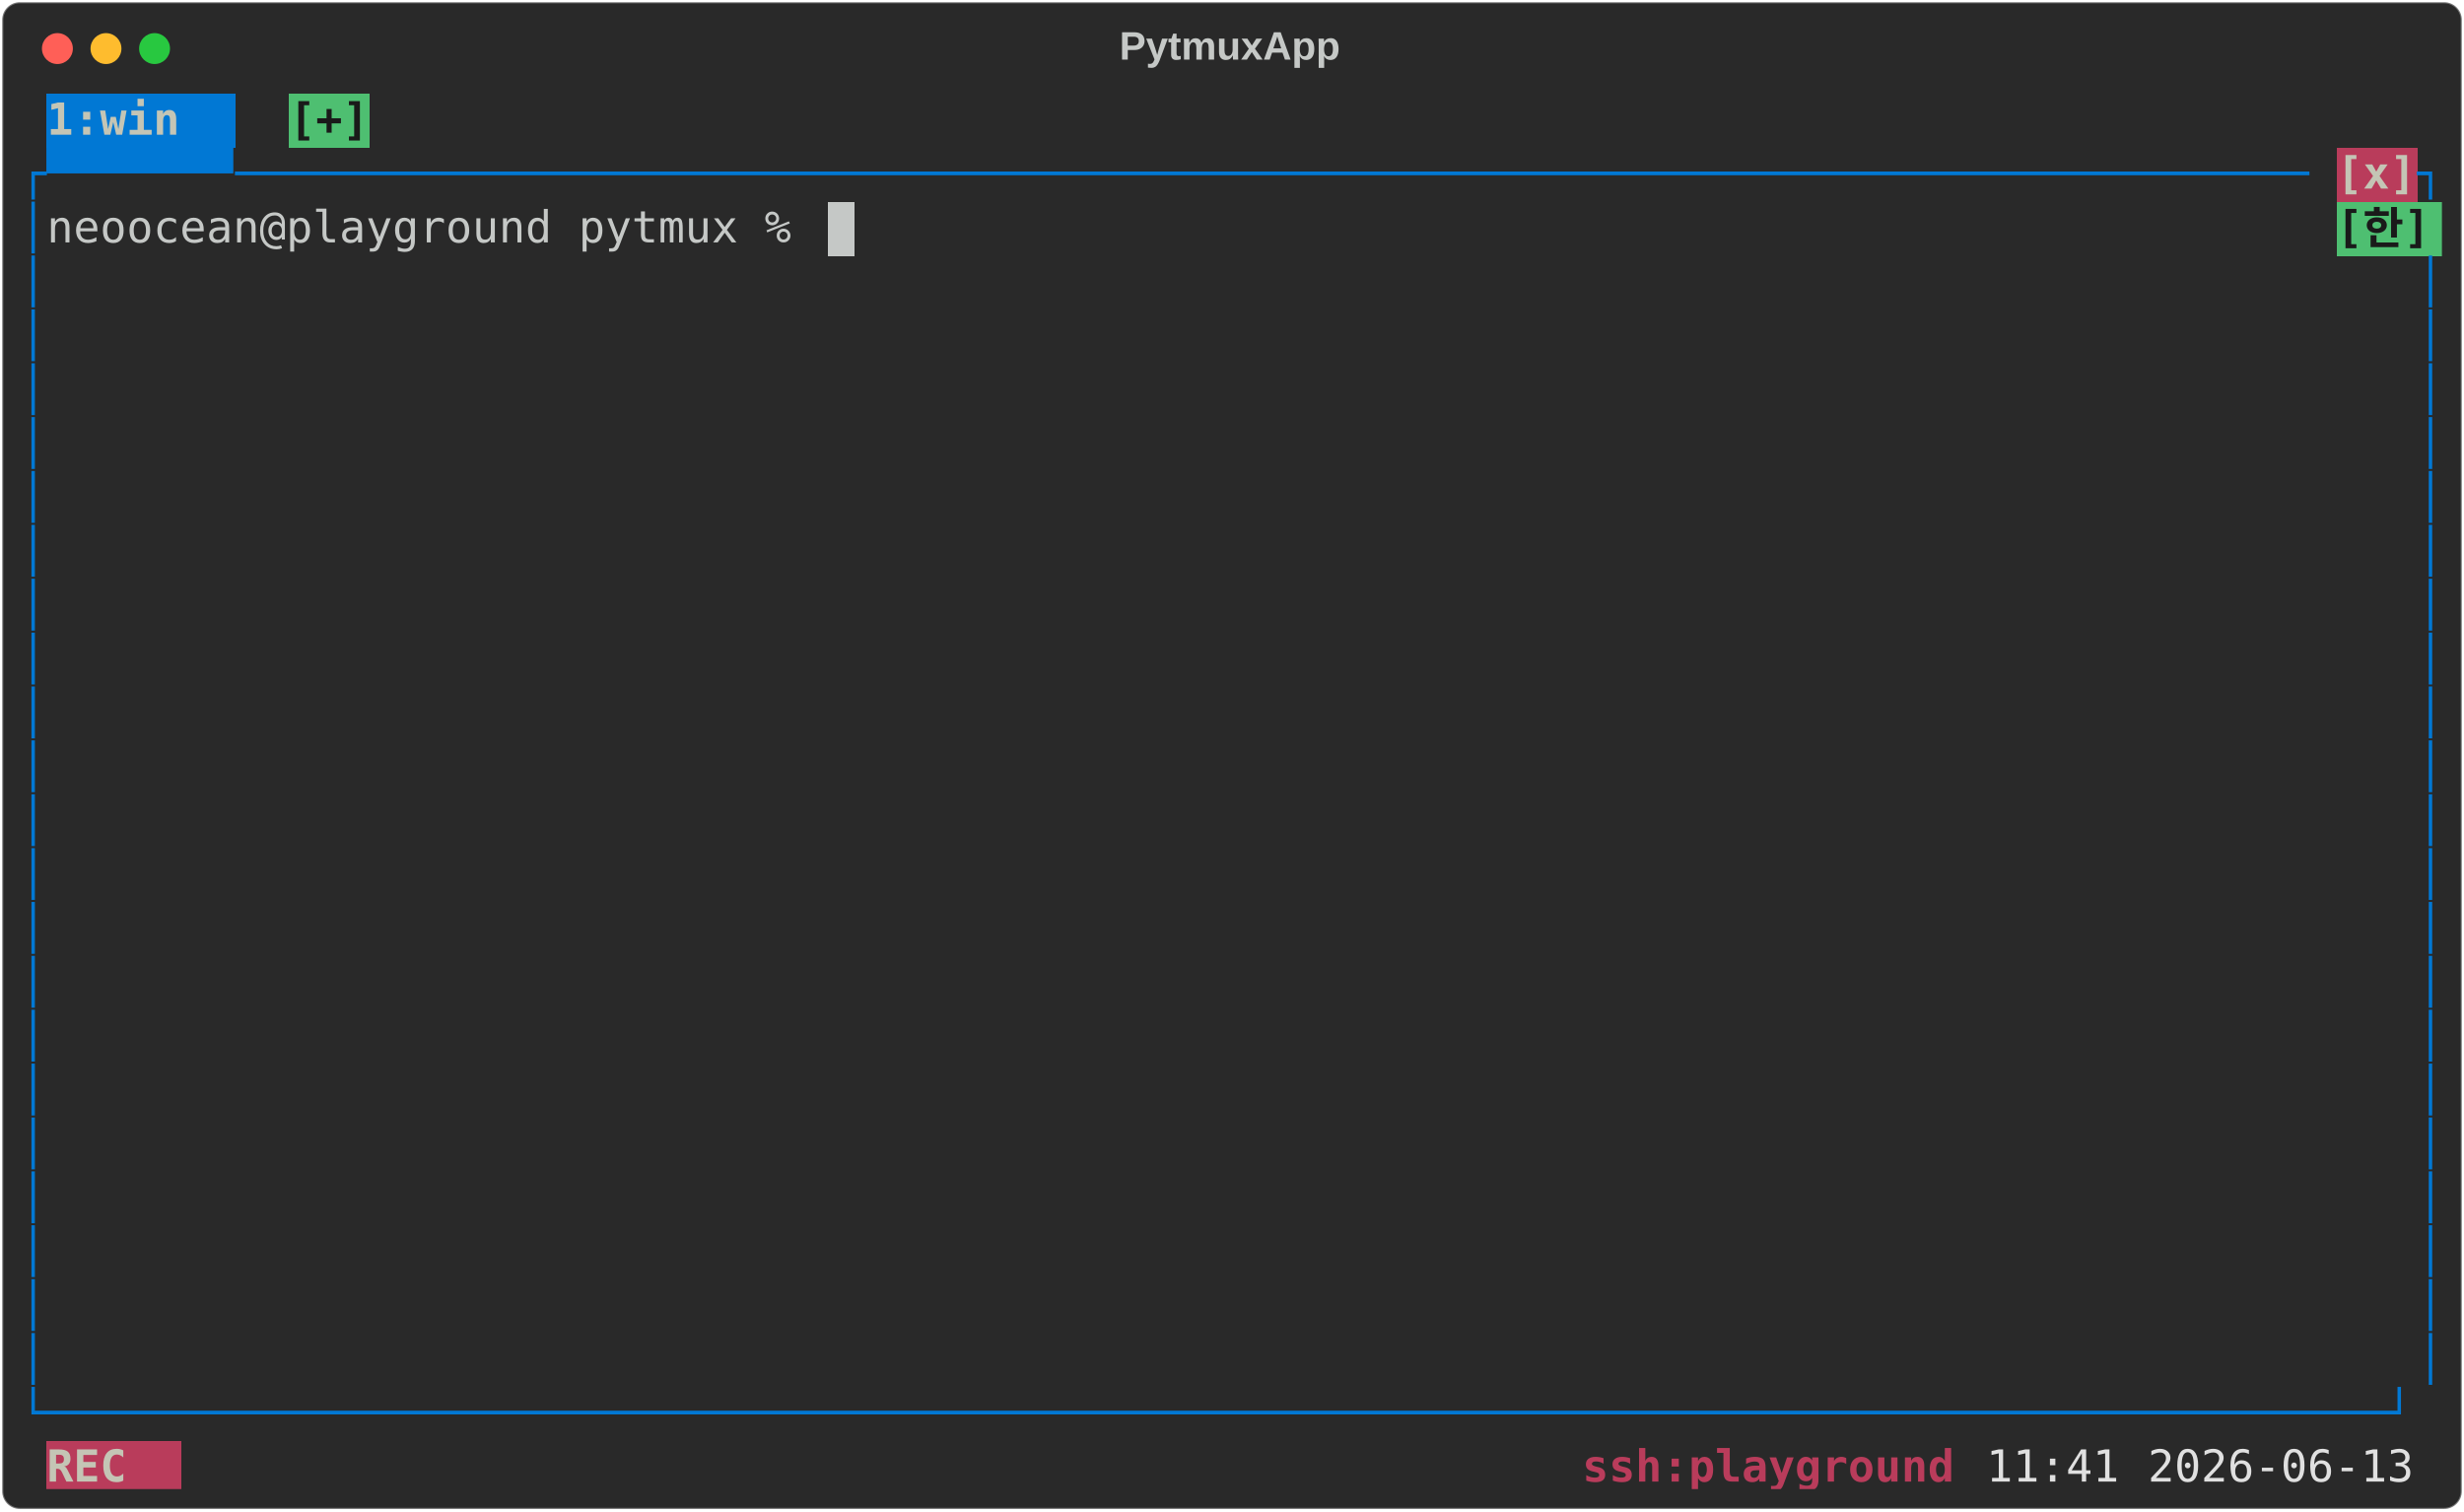
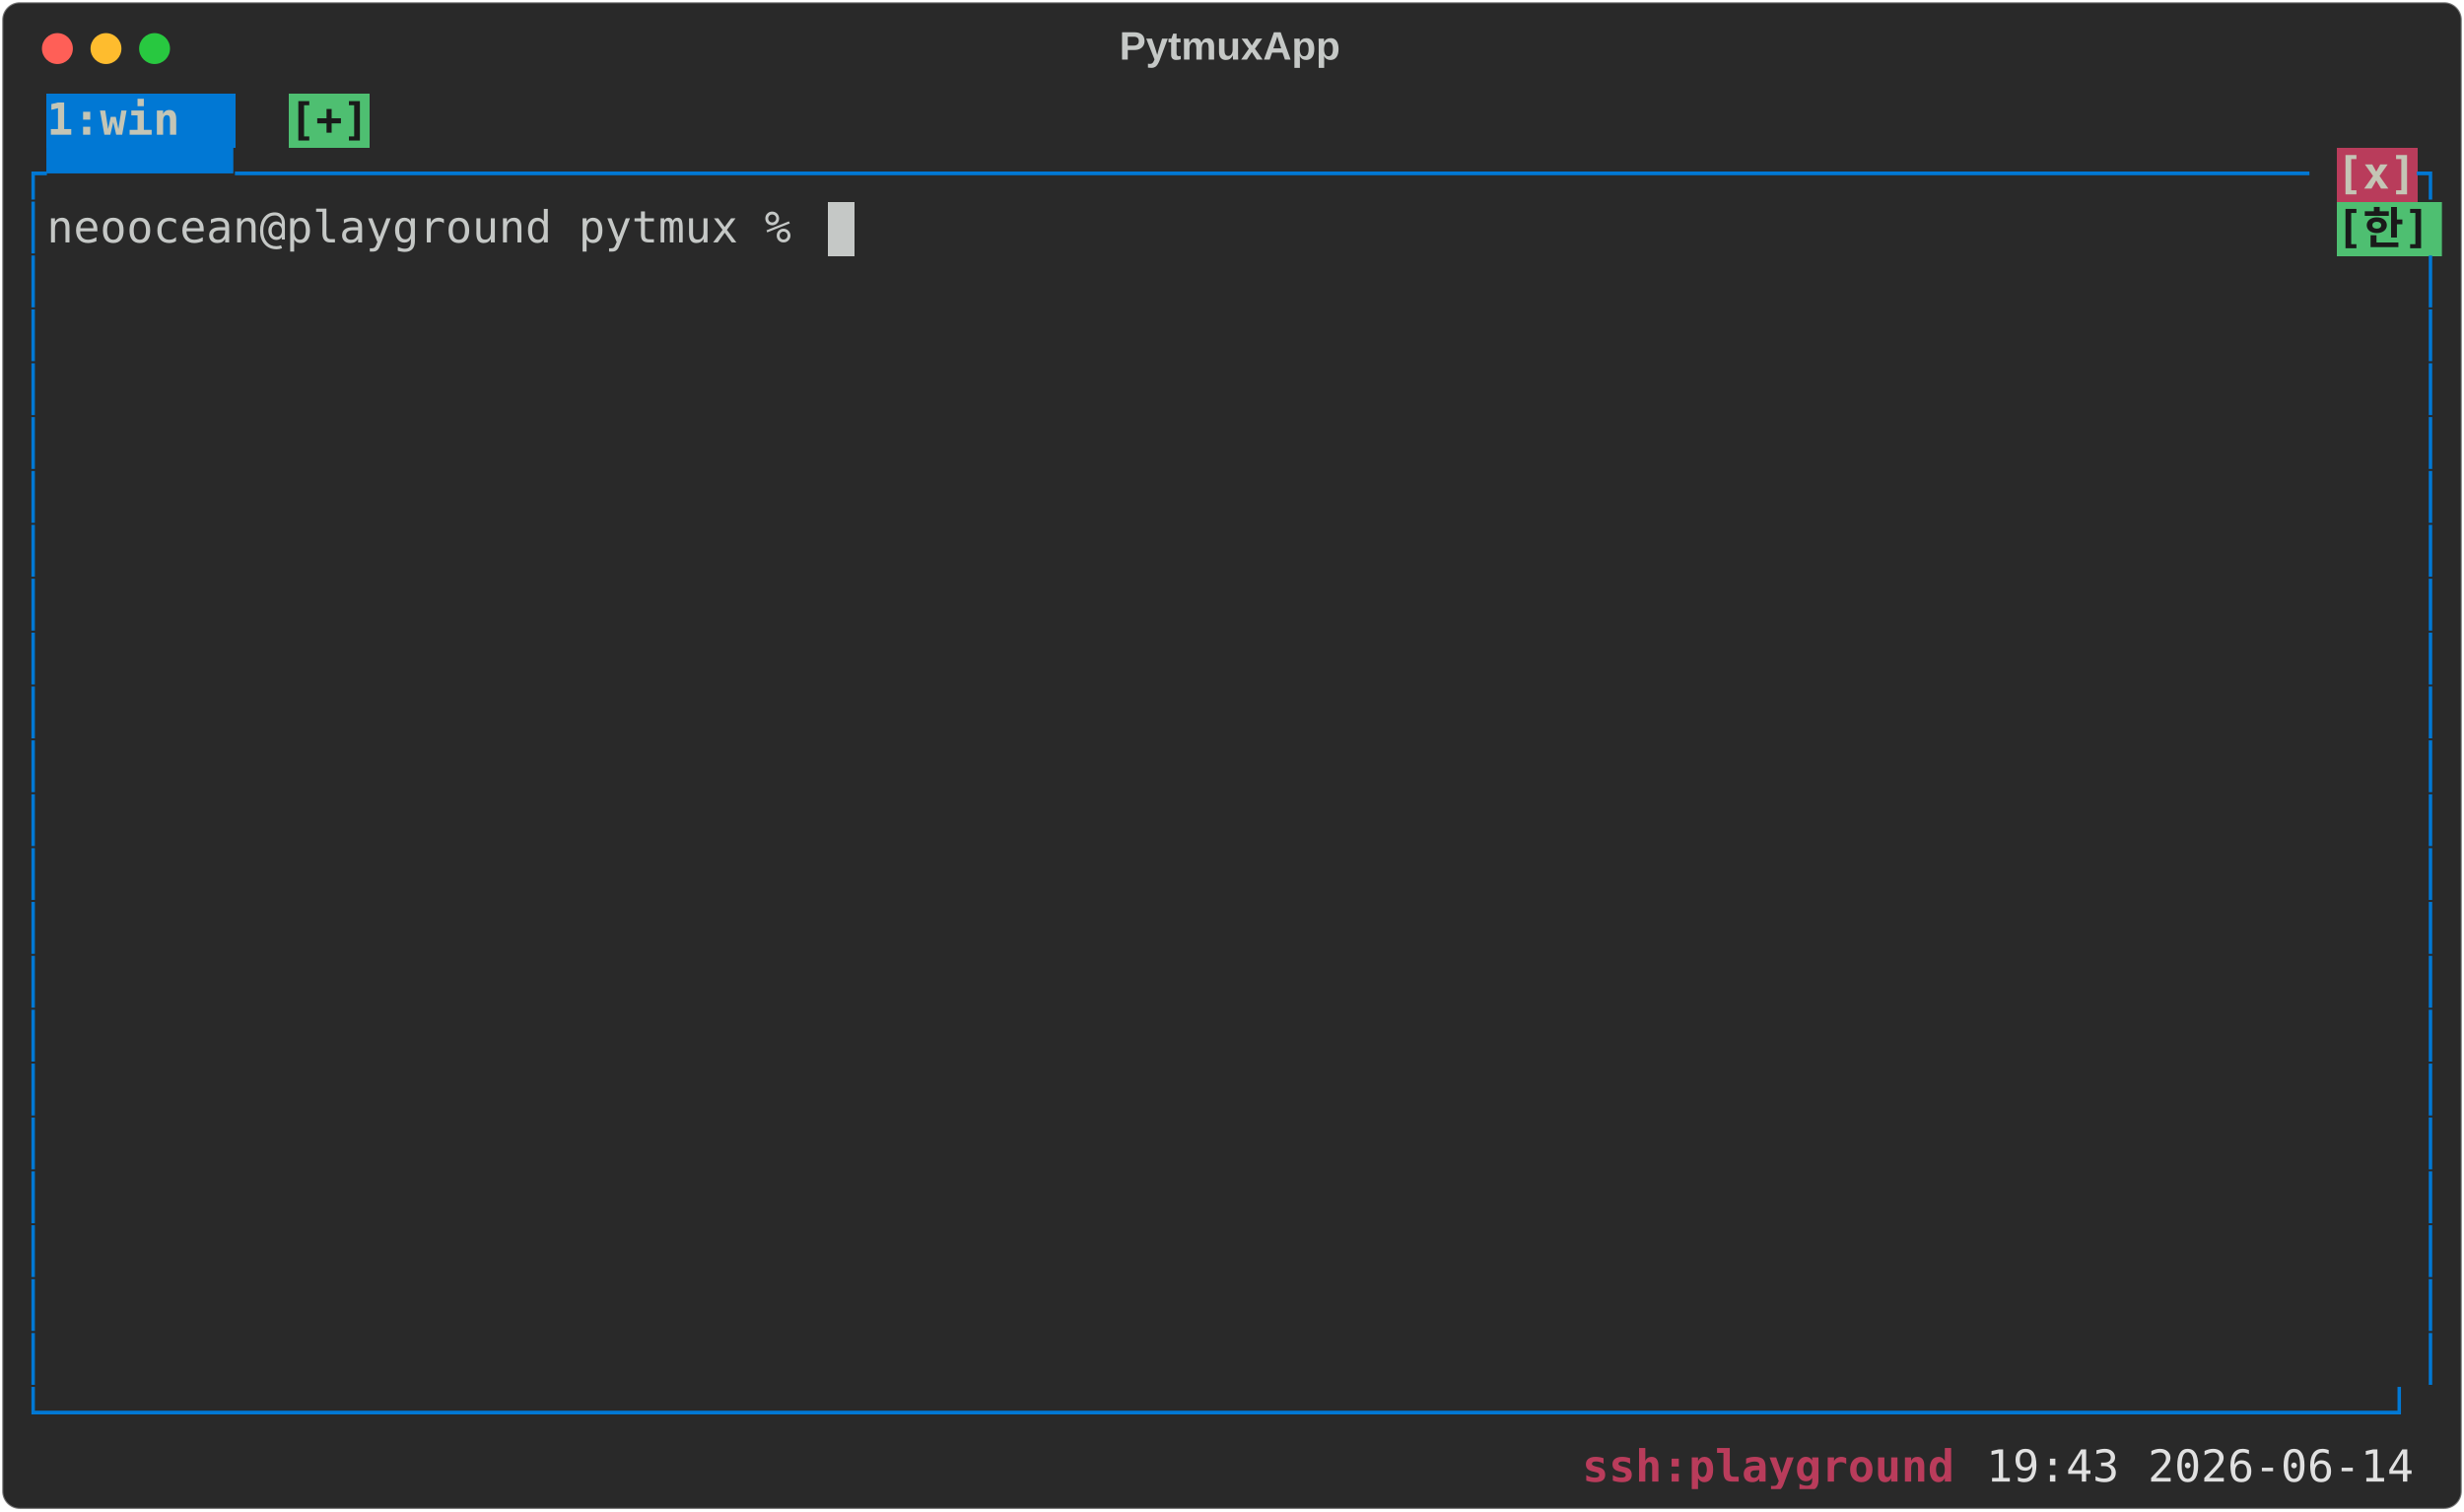
<svg xmlns="http://www.w3.org/2000/svg" class="rich-terminal" viewBox="0 0 1116 684.4">
  <style>

    @font-face {
        font-family: "Fira Code";
        src: local("FiraCode-Regular"),
                url("https://cdnjs.cloudflare.com/ajax/libs/firacode/6.2.0/woff2/FiraCode-Regular.woff2") format("woff2"),
                url("https://cdnjs.cloudflare.com/ajax/libs/firacode/6.2.0/woff/FiraCode-Regular.woff") format("woff");
        font-style: normal;
        font-weight: 400;
    }
    @font-face {
        font-family: "Fira Code";
        src: local("FiraCode-Bold"),
                url("https://cdnjs.cloudflare.com/ajax/libs/firacode/6.2.0/woff2/FiraCode-Bold.woff2") format("woff2"),
                url("https://cdnjs.cloudflare.com/ajax/libs/firacode/6.2.0/woff/FiraCode-Bold.woff") format("woff");
        font-style: bold;
        font-weight: 700;
    }

-     .terminal-1284070657-matrix {
+     .terminal-3403617478-matrix {
        font-family: Fira Code, monospace;
        font-size: 20px;
        line-height: 24.4px;
        font-variant-east-asian: full-width;
    }

-     .terminal-1284070657-title {
+     .terminal-3403617478-title {
        font-size: 18px;
        font-weight: bold;
        font-family: arial;
    }

-     .terminal-1284070657-r1 { fill: #e0e0e0 }
- .terminal-1284070657-r2 { fill: #c4c5b5;font-weight: bold }
- .terminal-1284070657-r3 { fill: #1a1a1a;font-weight: bold }
- .terminal-1284070657-r4 { fill: #c5c8c6 }
- .terminal-1284070657-r5 { fill: #0178d4;font-weight: bold }
- .terminal-1284070657-r6 { fill: #0178d4 }
- .terminal-1284070657-r7 { fill: #292929 }
- .terminal-1284070657-r8 { fill: #b93c5b;font-weight: bold }
+     .terminal-3403617478-r1 { fill: #e0e0e0 }
+ .terminal-3403617478-r2 { fill: #c4c5b5;font-weight: bold }
+ .terminal-3403617478-r3 { fill: #1a1a1a;font-weight: bold }
+ .terminal-3403617478-r4 { fill: #c5c8c6 }
+ .terminal-3403617478-r5 { fill: #0178d4;font-weight: bold }
+ .terminal-3403617478-r6 { fill: #0178d4 }
+ .terminal-3403617478-r7 { fill: #292929 }
+ .terminal-3403617478-r8 { fill: #b93c5b;font-weight: bold }
    </style>
  <defs>
-     <clipPath id="terminal-1284070657-clip-terminal">
+     <clipPath id="terminal-3403617478-clip-terminal">
      <rect x="0" y="0" width="1097.0" height="633.4" />
    </clipPath>
-     <clipPath id="terminal-1284070657-line-0">
+     <clipPath id="terminal-3403617478-line-0">
      <rect x="0" y="1.5" width="1098" height="24.65" />
    </clipPath>
-     <clipPath id="terminal-1284070657-line-1">
+     <clipPath id="terminal-3403617478-line-1">
      <rect x="0" y="25.9" width="1098" height="24.65" />
    </clipPath>
-     <clipPath id="terminal-1284070657-line-2">
+     <clipPath id="terminal-3403617478-line-2">
      <rect x="0" y="50.3" width="1098" height="24.65" />
    </clipPath>
-     <clipPath id="terminal-1284070657-line-3">
+     <clipPath id="terminal-3403617478-line-3">
      <rect x="0" y="74.7" width="1098" height="24.65" />
    </clipPath>
-     <clipPath id="terminal-1284070657-line-4">
+     <clipPath id="terminal-3403617478-line-4">
      <rect x="0" y="99.1" width="1098" height="24.65" />
    </clipPath>
-     <clipPath id="terminal-1284070657-line-5">
+     <clipPath id="terminal-3403617478-line-5">
      <rect x="0" y="123.5" width="1098" height="24.65" />
    </clipPath>
-     <clipPath id="terminal-1284070657-line-6">
+     <clipPath id="terminal-3403617478-line-6">
      <rect x="0" y="147.9" width="1098" height="24.65" />
    </clipPath>
-     <clipPath id="terminal-1284070657-line-7">
+     <clipPath id="terminal-3403617478-line-7">
      <rect x="0" y="172.3" width="1098" height="24.65" />
    </clipPath>
-     <clipPath id="terminal-1284070657-line-8">
+     <clipPath id="terminal-3403617478-line-8">
      <rect x="0" y="196.7" width="1098" height="24.65" />
    </clipPath>
-     <clipPath id="terminal-1284070657-line-9">
+     <clipPath id="terminal-3403617478-line-9">
      <rect x="0" y="221.1" width="1098" height="24.65" />
    </clipPath>
-     <clipPath id="terminal-1284070657-line-10">
+     <clipPath id="terminal-3403617478-line-10">
      <rect x="0" y="245.5" width="1098" height="24.65" />
    </clipPath>
-     <clipPath id="terminal-1284070657-line-11">
+     <clipPath id="terminal-3403617478-line-11">
      <rect x="0" y="269.9" width="1098" height="24.65" />
    </clipPath>
-     <clipPath id="terminal-1284070657-line-12">
+     <clipPath id="terminal-3403617478-line-12">
      <rect x="0" y="294.3" width="1098" height="24.65" />
    </clipPath>
-     <clipPath id="terminal-1284070657-line-13">
+     <clipPath id="terminal-3403617478-line-13">
      <rect x="0" y="318.7" width="1098" height="24.65" />
    </clipPath>
-     <clipPath id="terminal-1284070657-line-14">
+     <clipPath id="terminal-3403617478-line-14">
      <rect x="0" y="343.1" width="1098" height="24.65" />
    </clipPath>
-     <clipPath id="terminal-1284070657-line-15">
+     <clipPath id="terminal-3403617478-line-15">
      <rect x="0" y="367.5" width="1098" height="24.65" />
    </clipPath>
-     <clipPath id="terminal-1284070657-line-16">
+     <clipPath id="terminal-3403617478-line-16">
      <rect x="0" y="391.9" width="1098" height="24.65" />
    </clipPath>
-     <clipPath id="terminal-1284070657-line-17">
+     <clipPath id="terminal-3403617478-line-17">
      <rect x="0" y="416.3" width="1098" height="24.65" />
    </clipPath>
-     <clipPath id="terminal-1284070657-line-18">
+     <clipPath id="terminal-3403617478-line-18">
      <rect x="0" y="440.7" width="1098" height="24.65" />
    </clipPath>
-     <clipPath id="terminal-1284070657-line-19">
+     <clipPath id="terminal-3403617478-line-19">
      <rect x="0" y="465.1" width="1098" height="24.65" />
    </clipPath>
-     <clipPath id="terminal-1284070657-line-20">
+     <clipPath id="terminal-3403617478-line-20">
      <rect x="0" y="489.5" width="1098" height="24.65" />
    </clipPath>
-     <clipPath id="terminal-1284070657-line-21">
+     <clipPath id="terminal-3403617478-line-21">
      <rect x="0" y="513.9" width="1098" height="24.65" />
    </clipPath>
-     <clipPath id="terminal-1284070657-line-22">
+     <clipPath id="terminal-3403617478-line-22">
      <rect x="0" y="538.3" width="1098" height="24.65" />
    </clipPath>
-     <clipPath id="terminal-1284070657-line-23">
+     <clipPath id="terminal-3403617478-line-23">
      <rect x="0" y="562.7" width="1098" height="24.65" />
    </clipPath>
-     <clipPath id="terminal-1284070657-line-24">
+     <clipPath id="terminal-3403617478-line-24">
      <rect x="0" y="587.1" width="1098" height="24.65" />
    </clipPath>
  </defs>
  <rect fill="#292929" stroke="rgba(255,255,255,0.35)" stroke-width="1" x="1" y="1" width="1114" height="682.4" rx="8" />
-   <text class="terminal-1284070657-title" fill="#c5c8c6" text-anchor="middle" x="557" y="27">PytmuxApp</text>
+   <text class="terminal-3403617478-title" fill="#c5c8c6" text-anchor="middle" x="557" y="27">PytmuxApp</text>
  <g transform="translate(26,22)">
    <circle cx="0" cy="0" r="7" fill="#ff5f57" />
    <circle cx="22" cy="0" r="7" fill="#febc2e" />
    <circle cx="44" cy="0" r="7" fill="#28c840" />
  </g>
-   <g transform="translate(9, 41)" clip-path="url(#terminal-1284070657-clip-terminal)">
+   <g transform="translate(9, 41)" clip-path="url(#terminal-3403617478-clip-terminal)">
    <rect fill="#0178d4" x="12.2" y="1.5" width="85.4" height="24.65" shape-rendering="crispEdges" />
    <rect fill="#4ebf71" x="122" y="1.5" width="36.6" height="24.65" shape-rendering="crispEdges" />
    <rect fill="#b93c5b" x="1049.2" y="25.9" width="36.6" height="24.65" shape-rendering="crispEdges" />
    <rect fill="#c5c8c6" x="366" y="50.3" width="12.2" height="24.65" shape-rendering="crispEdges" />
    <rect fill="#4ebf71" x="1049.2" y="50.3" width="48.8" height="24.65" shape-rendering="crispEdges" />
-     <rect fill="#b93c5b" x="12.2" y="611.5" width="61" height="24.65" shape-rendering="crispEdges" />
-     <g class="terminal-1284070657-matrix">
-       <text class="terminal-1284070657-r2" x="12.2" y="20" textLength="85.4" clip-path="url(#terminal-1284070657-line-0)"> 1:win </text>
-       <text class="terminal-1284070657-r3" x="122" y="20" textLength="36.6" clip-path="url(#terminal-1284070657-line-0)">[+]</text>
-       <text class="terminal-1284070657-r4" x="1098" y="20" textLength="12.2" clip-path="url(#terminal-1284070657-line-0)">
- </text>
-       <text class="terminal-1284070657-r5" x="0" y="44.4" textLength="12.2" clip-path="url(#terminal-1284070657-line-1)">┌</text>
-       <text class="terminal-1284070657-r6" x="12.2" y="44.4" textLength="85.4" clip-path="url(#terminal-1284070657-line-1)">▀▀▀▀▀▀▀</text>
-       <text class="terminal-1284070657-r5" x="97.6" y="44.4" textLength="951.6" clip-path="url(#terminal-1284070657-line-1)">──────────────────────────────────────────────────────────────────────────────</text>
-       <text class="terminal-1284070657-r2" x="1049.2" y="44.4" textLength="36.6" clip-path="url(#terminal-1284070657-line-1)">[x]</text>
-       <text class="terminal-1284070657-r5" x="1085.8" y="44.4" textLength="12.2" clip-path="url(#terminal-1284070657-line-1)">┐</text>
-       <text class="terminal-1284070657-r4" x="1098" y="44.4" textLength="12.2" clip-path="url(#terminal-1284070657-line-1)">
- </text>
-       <text class="terminal-1284070657-r5" x="0" y="68.8" textLength="12.2" clip-path="url(#terminal-1284070657-line-2)">│</text>
-       <text class="terminal-1284070657-r4" x="12.2" y="68.8" textLength="353.8" clip-path="url(#terminal-1284070657-line-2)">neoocean@playground pytmux % </text>
-       <text class="terminal-1284070657-r3" x="1049.2" y="68.8" textLength="48.8" clip-path="url(#terminal-1284070657-line-2)">[한]</text>
-       <text class="terminal-1284070657-r4" x="1098" y="68.8" textLength="12.2" clip-path="url(#terminal-1284070657-line-2)">
- </text>
-       <text class="terminal-1284070657-r5" x="0" y="93.2" textLength="12.2" clip-path="url(#terminal-1284070657-line-3)">│</text>
-       <text class="terminal-1284070657-r5" x="1085.8" y="93.2" textLength="12.2" clip-path="url(#terminal-1284070657-line-3)">│</text>
-       <text class="terminal-1284070657-r4" x="1098" y="93.2" textLength="12.2" clip-path="url(#terminal-1284070657-line-3)">
- </text>
-       <text class="terminal-1284070657-r5" x="0" y="117.6" textLength="12.2" clip-path="url(#terminal-1284070657-line-4)">│</text>
-       <text class="terminal-1284070657-r5" x="1085.8" y="117.6" textLength="12.2" clip-path="url(#terminal-1284070657-line-4)">│</text>
-       <text class="terminal-1284070657-r4" x="1098" y="117.6" textLength="12.2" clip-path="url(#terminal-1284070657-line-4)">
- </text>
-       <text class="terminal-1284070657-r5" x="0" y="142" textLength="12.2" clip-path="url(#terminal-1284070657-line-5)">│</text>
-       <text class="terminal-1284070657-r5" x="1085.8" y="142" textLength="12.2" clip-path="url(#terminal-1284070657-line-5)">│</text>
-       <text class="terminal-1284070657-r4" x="1098" y="142" textLength="12.2" clip-path="url(#terminal-1284070657-line-5)">
- </text>
-       <text class="terminal-1284070657-r5" x="0" y="166.4" textLength="12.2" clip-path="url(#terminal-1284070657-line-6)">│</text>
-       <text class="terminal-1284070657-r5" x="1085.8" y="166.4" textLength="12.2" clip-path="url(#terminal-1284070657-line-6)">│</text>
-       <text class="terminal-1284070657-r4" x="1098" y="166.4" textLength="12.2" clip-path="url(#terminal-1284070657-line-6)">
- </text>
-       <text class="terminal-1284070657-r5" x="0" y="190.8" textLength="12.2" clip-path="url(#terminal-1284070657-line-7)">│</text>
-       <text class="terminal-1284070657-r5" x="1085.8" y="190.8" textLength="12.2" clip-path="url(#terminal-1284070657-line-7)">│</text>
-       <text class="terminal-1284070657-r4" x="1098" y="190.8" textLength="12.2" clip-path="url(#terminal-1284070657-line-7)">
- </text>
-       <text class="terminal-1284070657-r5" x="0" y="215.2" textLength="12.2" clip-path="url(#terminal-1284070657-line-8)">│</text>
-       <text class="terminal-1284070657-r5" x="1085.8" y="215.2" textLength="12.2" clip-path="url(#terminal-1284070657-line-8)">│</text>
-       <text class="terminal-1284070657-r4" x="1098" y="215.2" textLength="12.2" clip-path="url(#terminal-1284070657-line-8)">
- </text>
-       <text class="terminal-1284070657-r5" x="0" y="239.6" textLength="12.2" clip-path="url(#terminal-1284070657-line-9)">│</text>
-       <text class="terminal-1284070657-r5" x="1085.8" y="239.6" textLength="12.2" clip-path="url(#terminal-1284070657-line-9)">│</text>
-       <text class="terminal-1284070657-r4" x="1098" y="239.6" textLength="12.2" clip-path="url(#terminal-1284070657-line-9)">
- </text>
-       <text class="terminal-1284070657-r5" x="0" y="264" textLength="12.2" clip-path="url(#terminal-1284070657-line-10)">│</text>
-       <text class="terminal-1284070657-r5" x="1085.8" y="264" textLength="12.2" clip-path="url(#terminal-1284070657-line-10)">│</text>
-       <text class="terminal-1284070657-r4" x="1098" y="264" textLength="12.2" clip-path="url(#terminal-1284070657-line-10)">
- </text>
-       <text class="terminal-1284070657-r5" x="0" y="288.4" textLength="12.2" clip-path="url(#terminal-1284070657-line-11)">│</text>
-       <text class="terminal-1284070657-r5" x="1085.8" y="288.4" textLength="12.2" clip-path="url(#terminal-1284070657-line-11)">│</text>
-       <text class="terminal-1284070657-r4" x="1098" y="288.4" textLength="12.2" clip-path="url(#terminal-1284070657-line-11)">
- </text>
-       <text class="terminal-1284070657-r5" x="0" y="312.8" textLength="12.2" clip-path="url(#terminal-1284070657-line-12)">│</text>
-       <text class="terminal-1284070657-r5" x="1085.8" y="312.8" textLength="12.2" clip-path="url(#terminal-1284070657-line-12)">│</text>
-       <text class="terminal-1284070657-r4" x="1098" y="312.8" textLength="12.2" clip-path="url(#terminal-1284070657-line-12)">
- </text>
-       <text class="terminal-1284070657-r5" x="0" y="337.2" textLength="12.2" clip-path="url(#terminal-1284070657-line-13)">│</text>
-       <text class="terminal-1284070657-r5" x="1085.8" y="337.2" textLength="12.2" clip-path="url(#terminal-1284070657-line-13)">│</text>
-       <text class="terminal-1284070657-r4" x="1098" y="337.2" textLength="12.2" clip-path="url(#terminal-1284070657-line-13)">
- </text>
-       <text class="terminal-1284070657-r5" x="0" y="361.6" textLength="12.2" clip-path="url(#terminal-1284070657-line-14)">│</text>
-       <text class="terminal-1284070657-r5" x="1085.8" y="361.6" textLength="12.2" clip-path="url(#terminal-1284070657-line-14)">│</text>
-       <text class="terminal-1284070657-r4" x="1098" y="361.6" textLength="12.2" clip-path="url(#terminal-1284070657-line-14)">
- </text>
-       <text class="terminal-1284070657-r5" x="0" y="386" textLength="12.2" clip-path="url(#terminal-1284070657-line-15)">│</text>
-       <text class="terminal-1284070657-r5" x="1085.8" y="386" textLength="12.2" clip-path="url(#terminal-1284070657-line-15)">│</text>
-       <text class="terminal-1284070657-r4" x="1098" y="386" textLength="12.2" clip-path="url(#terminal-1284070657-line-15)">
- </text>
-       <text class="terminal-1284070657-r5" x="0" y="410.4" textLength="12.2" clip-path="url(#terminal-1284070657-line-16)">│</text>
-       <text class="terminal-1284070657-r5" x="1085.8" y="410.4" textLength="12.2" clip-path="url(#terminal-1284070657-line-16)">│</text>
-       <text class="terminal-1284070657-r4" x="1098" y="410.4" textLength="12.2" clip-path="url(#terminal-1284070657-line-16)">
- </text>
-       <text class="terminal-1284070657-r5" x="0" y="434.8" textLength="12.2" clip-path="url(#terminal-1284070657-line-17)">│</text>
-       <text class="terminal-1284070657-r5" x="1085.8" y="434.8" textLength="12.2" clip-path="url(#terminal-1284070657-line-17)">│</text>
-       <text class="terminal-1284070657-r4" x="1098" y="434.8" textLength="12.2" clip-path="url(#terminal-1284070657-line-17)">
- </text>
-       <text class="terminal-1284070657-r5" x="0" y="459.2" textLength="12.2" clip-path="url(#terminal-1284070657-line-18)">│</text>
-       <text class="terminal-1284070657-r5" x="1085.8" y="459.2" textLength="12.2" clip-path="url(#terminal-1284070657-line-18)">│</text>
-       <text class="terminal-1284070657-r4" x="1098" y="459.2" textLength="12.2" clip-path="url(#terminal-1284070657-line-18)">
- </text>
-       <text class="terminal-1284070657-r5" x="0" y="483.6" textLength="12.2" clip-path="url(#terminal-1284070657-line-19)">│</text>
-       <text class="terminal-1284070657-r5" x="1085.8" y="483.6" textLength="12.2" clip-path="url(#terminal-1284070657-line-19)">│</text>
-       <text class="terminal-1284070657-r4" x="1098" y="483.6" textLength="12.2" clip-path="url(#terminal-1284070657-line-19)">
- </text>
-       <text class="terminal-1284070657-r5" x="0" y="508" textLength="12.2" clip-path="url(#terminal-1284070657-line-20)">│</text>
-       <text class="terminal-1284070657-r5" x="1085.8" y="508" textLength="12.2" clip-path="url(#terminal-1284070657-line-20)">│</text>
-       <text class="terminal-1284070657-r4" x="1098" y="508" textLength="12.2" clip-path="url(#terminal-1284070657-line-20)">
- </text>
-       <text class="terminal-1284070657-r5" x="0" y="532.4" textLength="12.2" clip-path="url(#terminal-1284070657-line-21)">│</text>
-       <text class="terminal-1284070657-r5" x="1085.8" y="532.4" textLength="12.2" clip-path="url(#terminal-1284070657-line-21)">│</text>
-       <text class="terminal-1284070657-r4" x="1098" y="532.4" textLength="12.2" clip-path="url(#terminal-1284070657-line-21)">
- </text>
-       <text class="terminal-1284070657-r5" x="0" y="556.8" textLength="12.2" clip-path="url(#terminal-1284070657-line-22)">│</text>
-       <text class="terminal-1284070657-r5" x="1085.8" y="556.8" textLength="12.2" clip-path="url(#terminal-1284070657-line-22)">│</text>
-       <text class="terminal-1284070657-r4" x="1098" y="556.8" textLength="12.2" clip-path="url(#terminal-1284070657-line-22)">
- </text>
-       <text class="terminal-1284070657-r5" x="0" y="581.2" textLength="12.2" clip-path="url(#terminal-1284070657-line-23)">│</text>
-       <text class="terminal-1284070657-r5" x="1085.8" y="581.2" textLength="12.2" clip-path="url(#terminal-1284070657-line-23)">│</text>
-       <text class="terminal-1284070657-r4" x="1098" y="581.2" textLength="12.2" clip-path="url(#terminal-1284070657-line-23)">
- </text>
-       <text class="terminal-1284070657-r5" x="0" y="605.6" textLength="1098" clip-path="url(#terminal-1284070657-line-24)">└────────────────────────────────────────────────────────────────────────────────────────┘</text>
-       <text class="terminal-1284070657-r4" x="1098" y="605.6" textLength="12.2" clip-path="url(#terminal-1284070657-line-24)">
- </text>
-       <text class="terminal-1284070657-r2" x="12.2" y="630" textLength="61" clip-path="url(#terminal-1284070657-line-25)"> REC </text>
-       <text class="terminal-1284070657-r8" x="707.6" y="630" textLength="170.8" clip-path="url(#terminal-1284070657-line-25)">ssh:playground</text>
-       <text class="terminal-1284070657-r1" x="890.6" y="630" textLength="61" clip-path="url(#terminal-1284070657-line-25)">11:41</text>
-       <text class="terminal-1284070657-r1" x="963.8" y="630" textLength="122" clip-path="url(#terminal-1284070657-line-25)">2026-06-13</text>
+     <g class="terminal-3403617478-matrix">
+       <text class="terminal-3403617478-r2" x="12.2" y="20" textLength="85.4" clip-path="url(#terminal-3403617478-line-0)"> 1:win </text>
+       <text class="terminal-3403617478-r3" x="122" y="20" textLength="36.6" clip-path="url(#terminal-3403617478-line-0)">[+]</text>
+       <text class="terminal-3403617478-r4" x="1098" y="20" textLength="12.2" clip-path="url(#terminal-3403617478-line-0)">
+ </text>
+       <text class="terminal-3403617478-r5" x="0" y="44.4" textLength="12.2" clip-path="url(#terminal-3403617478-line-1)">┌</text>
+       <text class="terminal-3403617478-r6" x="12.2" y="44.4" textLength="85.4" clip-path="url(#terminal-3403617478-line-1)">▀▀▀▀▀▀▀</text>
+       <text class="terminal-3403617478-r5" x="97.6" y="44.4" textLength="951.6" clip-path="url(#terminal-3403617478-line-1)">──────────────────────────────────────────────────────────────────────────────</text>
+       <text class="terminal-3403617478-r2" x="1049.2" y="44.4" textLength="36.6" clip-path="url(#terminal-3403617478-line-1)">[x]</text>
+       <text class="terminal-3403617478-r5" x="1085.8" y="44.4" textLength="12.2" clip-path="url(#terminal-3403617478-line-1)">┐</text>
+       <text class="terminal-3403617478-r4" x="1098" y="44.4" textLength="12.2" clip-path="url(#terminal-3403617478-line-1)">
+ </text>
+       <text class="terminal-3403617478-r5" x="0" y="68.8" textLength="12.2" clip-path="url(#terminal-3403617478-line-2)">│</text>
+       <text class="terminal-3403617478-r4" x="12.2" y="68.8" textLength="353.8" clip-path="url(#terminal-3403617478-line-2)">neoocean@playground pytmux % </text>
+       <text class="terminal-3403617478-r3" x="1049.2" y="68.8" textLength="48.8" clip-path="url(#terminal-3403617478-line-2)">[한]</text>
+       <text class="terminal-3403617478-r4" x="1098" y="68.8" textLength="12.2" clip-path="url(#terminal-3403617478-line-2)">
+ </text>
+       <text class="terminal-3403617478-r5" x="0" y="93.2" textLength="12.2" clip-path="url(#terminal-3403617478-line-3)">│</text>
+       <text class="terminal-3403617478-r5" x="1085.8" y="93.2" textLength="12.2" clip-path="url(#terminal-3403617478-line-3)">│</text>
+       <text class="terminal-3403617478-r4" x="1098" y="93.2" textLength="12.2" clip-path="url(#terminal-3403617478-line-3)">
+ </text>
+       <text class="terminal-3403617478-r5" x="0" y="117.6" textLength="12.2" clip-path="url(#terminal-3403617478-line-4)">│</text>
+       <text class="terminal-3403617478-r5" x="1085.8" y="117.6" textLength="12.2" clip-path="url(#terminal-3403617478-line-4)">│</text>
+       <text class="terminal-3403617478-r4" x="1098" y="117.6" textLength="12.2" clip-path="url(#terminal-3403617478-line-4)">
+ </text>
+       <text class="terminal-3403617478-r5" x="0" y="142" textLength="12.2" clip-path="url(#terminal-3403617478-line-5)">│</text>
+       <text class="terminal-3403617478-r5" x="1085.8" y="142" textLength="12.2" clip-path="url(#terminal-3403617478-line-5)">│</text>
+       <text class="terminal-3403617478-r4" x="1098" y="142" textLength="12.2" clip-path="url(#terminal-3403617478-line-5)">
+ </text>
+       <text class="terminal-3403617478-r5" x="0" y="166.4" textLength="12.2" clip-path="url(#terminal-3403617478-line-6)">│</text>
+       <text class="terminal-3403617478-r5" x="1085.8" y="166.4" textLength="12.2" clip-path="url(#terminal-3403617478-line-6)">│</text>
+       <text class="terminal-3403617478-r4" x="1098" y="166.4" textLength="12.2" clip-path="url(#terminal-3403617478-line-6)">
+ </text>
+       <text class="terminal-3403617478-r5" x="0" y="190.8" textLength="12.2" clip-path="url(#terminal-3403617478-line-7)">│</text>
+       <text class="terminal-3403617478-r5" x="1085.8" y="190.8" textLength="12.2" clip-path="url(#terminal-3403617478-line-7)">│</text>
+       <text class="terminal-3403617478-r4" x="1098" y="190.8" textLength="12.2" clip-path="url(#terminal-3403617478-line-7)">
+ </text>
+       <text class="terminal-3403617478-r5" x="0" y="215.2" textLength="12.2" clip-path="url(#terminal-3403617478-line-8)">│</text>
+       <text class="terminal-3403617478-r5" x="1085.8" y="215.2" textLength="12.2" clip-path="url(#terminal-3403617478-line-8)">│</text>
+       <text class="terminal-3403617478-r4" x="1098" y="215.2" textLength="12.2" clip-path="url(#terminal-3403617478-line-8)">
+ </text>
+       <text class="terminal-3403617478-r5" x="0" y="239.6" textLength="12.2" clip-path="url(#terminal-3403617478-line-9)">│</text>
+       <text class="terminal-3403617478-r5" x="1085.8" y="239.6" textLength="12.2" clip-path="url(#terminal-3403617478-line-9)">│</text>
+       <text class="terminal-3403617478-r4" x="1098" y="239.6" textLength="12.2" clip-path="url(#terminal-3403617478-line-9)">
+ </text>
+       <text class="terminal-3403617478-r5" x="0" y="264" textLength="12.2" clip-path="url(#terminal-3403617478-line-10)">│</text>
+       <text class="terminal-3403617478-r5" x="1085.8" y="264" textLength="12.2" clip-path="url(#terminal-3403617478-line-10)">│</text>
+       <text class="terminal-3403617478-r4" x="1098" y="264" textLength="12.2" clip-path="url(#terminal-3403617478-line-10)">
+ </text>
+       <text class="terminal-3403617478-r5" x="0" y="288.4" textLength="12.2" clip-path="url(#terminal-3403617478-line-11)">│</text>
+       <text class="terminal-3403617478-r5" x="1085.8" y="288.4" textLength="12.2" clip-path="url(#terminal-3403617478-line-11)">│</text>
+       <text class="terminal-3403617478-r4" x="1098" y="288.4" textLength="12.2" clip-path="url(#terminal-3403617478-line-11)">
+ </text>
+       <text class="terminal-3403617478-r5" x="0" y="312.8" textLength="12.2" clip-path="url(#terminal-3403617478-line-12)">│</text>
+       <text class="terminal-3403617478-r5" x="1085.8" y="312.8" textLength="12.2" clip-path="url(#terminal-3403617478-line-12)">│</text>
+       <text class="terminal-3403617478-r4" x="1098" y="312.8" textLength="12.2" clip-path="url(#terminal-3403617478-line-12)">
+ </text>
+       <text class="terminal-3403617478-r5" x="0" y="337.2" textLength="12.2" clip-path="url(#terminal-3403617478-line-13)">│</text>
+       <text class="terminal-3403617478-r5" x="1085.8" y="337.2" textLength="12.2" clip-path="url(#terminal-3403617478-line-13)">│</text>
+       <text class="terminal-3403617478-r4" x="1098" y="337.2" textLength="12.2" clip-path="url(#terminal-3403617478-line-13)">
+ </text>
+       <text class="terminal-3403617478-r5" x="0" y="361.6" textLength="12.2" clip-path="url(#terminal-3403617478-line-14)">│</text>
+       <text class="terminal-3403617478-r5" x="1085.8" y="361.6" textLength="12.2" clip-path="url(#terminal-3403617478-line-14)">│</text>
+       <text class="terminal-3403617478-r4" x="1098" y="361.6" textLength="12.2" clip-path="url(#terminal-3403617478-line-14)">
+ </text>
+       <text class="terminal-3403617478-r5" x="0" y="386" textLength="12.2" clip-path="url(#terminal-3403617478-line-15)">│</text>
+       <text class="terminal-3403617478-r5" x="1085.8" y="386" textLength="12.2" clip-path="url(#terminal-3403617478-line-15)">│</text>
+       <text class="terminal-3403617478-r4" x="1098" y="386" textLength="12.2" clip-path="url(#terminal-3403617478-line-15)">
+ </text>
+       <text class="terminal-3403617478-r5" x="0" y="410.4" textLength="12.2" clip-path="url(#terminal-3403617478-line-16)">│</text>
+       <text class="terminal-3403617478-r5" x="1085.8" y="410.4" textLength="12.2" clip-path="url(#terminal-3403617478-line-16)">│</text>
+       <text class="terminal-3403617478-r4" x="1098" y="410.4" textLength="12.2" clip-path="url(#terminal-3403617478-line-16)">
+ </text>
+       <text class="terminal-3403617478-r5" x="0" y="434.8" textLength="12.2" clip-path="url(#terminal-3403617478-line-17)">│</text>
+       <text class="terminal-3403617478-r5" x="1085.8" y="434.8" textLength="12.2" clip-path="url(#terminal-3403617478-line-17)">│</text>
+       <text class="terminal-3403617478-r4" x="1098" y="434.8" textLength="12.2" clip-path="url(#terminal-3403617478-line-17)">
+ </text>
+       <text class="terminal-3403617478-r5" x="0" y="459.2" textLength="12.2" clip-path="url(#terminal-3403617478-line-18)">│</text>
+       <text class="terminal-3403617478-r5" x="1085.8" y="459.2" textLength="12.2" clip-path="url(#terminal-3403617478-line-18)">│</text>
+       <text class="terminal-3403617478-r4" x="1098" y="459.2" textLength="12.2" clip-path="url(#terminal-3403617478-line-18)">
+ </text>
+       <text class="terminal-3403617478-r5" x="0" y="483.6" textLength="12.2" clip-path="url(#terminal-3403617478-line-19)">│</text>
+       <text class="terminal-3403617478-r5" x="1085.8" y="483.6" textLength="12.2" clip-path="url(#terminal-3403617478-line-19)">│</text>
+       <text class="terminal-3403617478-r4" x="1098" y="483.6" textLength="12.2" clip-path="url(#terminal-3403617478-line-19)">
+ </text>
+       <text class="terminal-3403617478-r5" x="0" y="508" textLength="12.2" clip-path="url(#terminal-3403617478-line-20)">│</text>
+       <text class="terminal-3403617478-r5" x="1085.8" y="508" textLength="12.2" clip-path="url(#terminal-3403617478-line-20)">│</text>
+       <text class="terminal-3403617478-r4" x="1098" y="508" textLength="12.2" clip-path="url(#terminal-3403617478-line-20)">
+ </text>
+       <text class="terminal-3403617478-r5" x="0" y="532.4" textLength="12.2" clip-path="url(#terminal-3403617478-line-21)">│</text>
+       <text class="terminal-3403617478-r5" x="1085.8" y="532.4" textLength="12.2" clip-path="url(#terminal-3403617478-line-21)">│</text>
+       <text class="terminal-3403617478-r4" x="1098" y="532.4" textLength="12.2" clip-path="url(#terminal-3403617478-line-21)">
+ </text>
+       <text class="terminal-3403617478-r5" x="0" y="556.8" textLength="12.2" clip-path="url(#terminal-3403617478-line-22)">│</text>
+       <text class="terminal-3403617478-r5" x="1085.8" y="556.8" textLength="12.2" clip-path="url(#terminal-3403617478-line-22)">│</text>
+       <text class="terminal-3403617478-r4" x="1098" y="556.8" textLength="12.2" clip-path="url(#terminal-3403617478-line-22)">
+ </text>
+       <text class="terminal-3403617478-r5" x="0" y="581.2" textLength="12.2" clip-path="url(#terminal-3403617478-line-23)">│</text>
+       <text class="terminal-3403617478-r5" x="1085.8" y="581.2" textLength="12.2" clip-path="url(#terminal-3403617478-line-23)">│</text>
+       <text class="terminal-3403617478-r4" x="1098" y="581.2" textLength="12.2" clip-path="url(#terminal-3403617478-line-23)">
+ </text>
+       <text class="terminal-3403617478-r5" x="0" y="605.6" textLength="1098" clip-path="url(#terminal-3403617478-line-24)">└────────────────────────────────────────────────────────────────────────────────────────┘</text>
+       <text class="terminal-3403617478-r4" x="1098" y="605.6" textLength="12.2" clip-path="url(#terminal-3403617478-line-24)">
+ </text>
+       <text class="terminal-3403617478-r8" x="707.6" y="630" textLength="170.8" clip-path="url(#terminal-3403617478-line-25)">ssh:playground</text>
+       <text class="terminal-3403617478-r1" x="890.6" y="630" textLength="61" clip-path="url(#terminal-3403617478-line-25)">19:43</text>
+       <text class="terminal-3403617478-r1" x="963.8" y="630" textLength="122" clip-path="url(#terminal-3403617478-line-25)">2026-06-14</text>
    </g>
  </g>
</svg>
